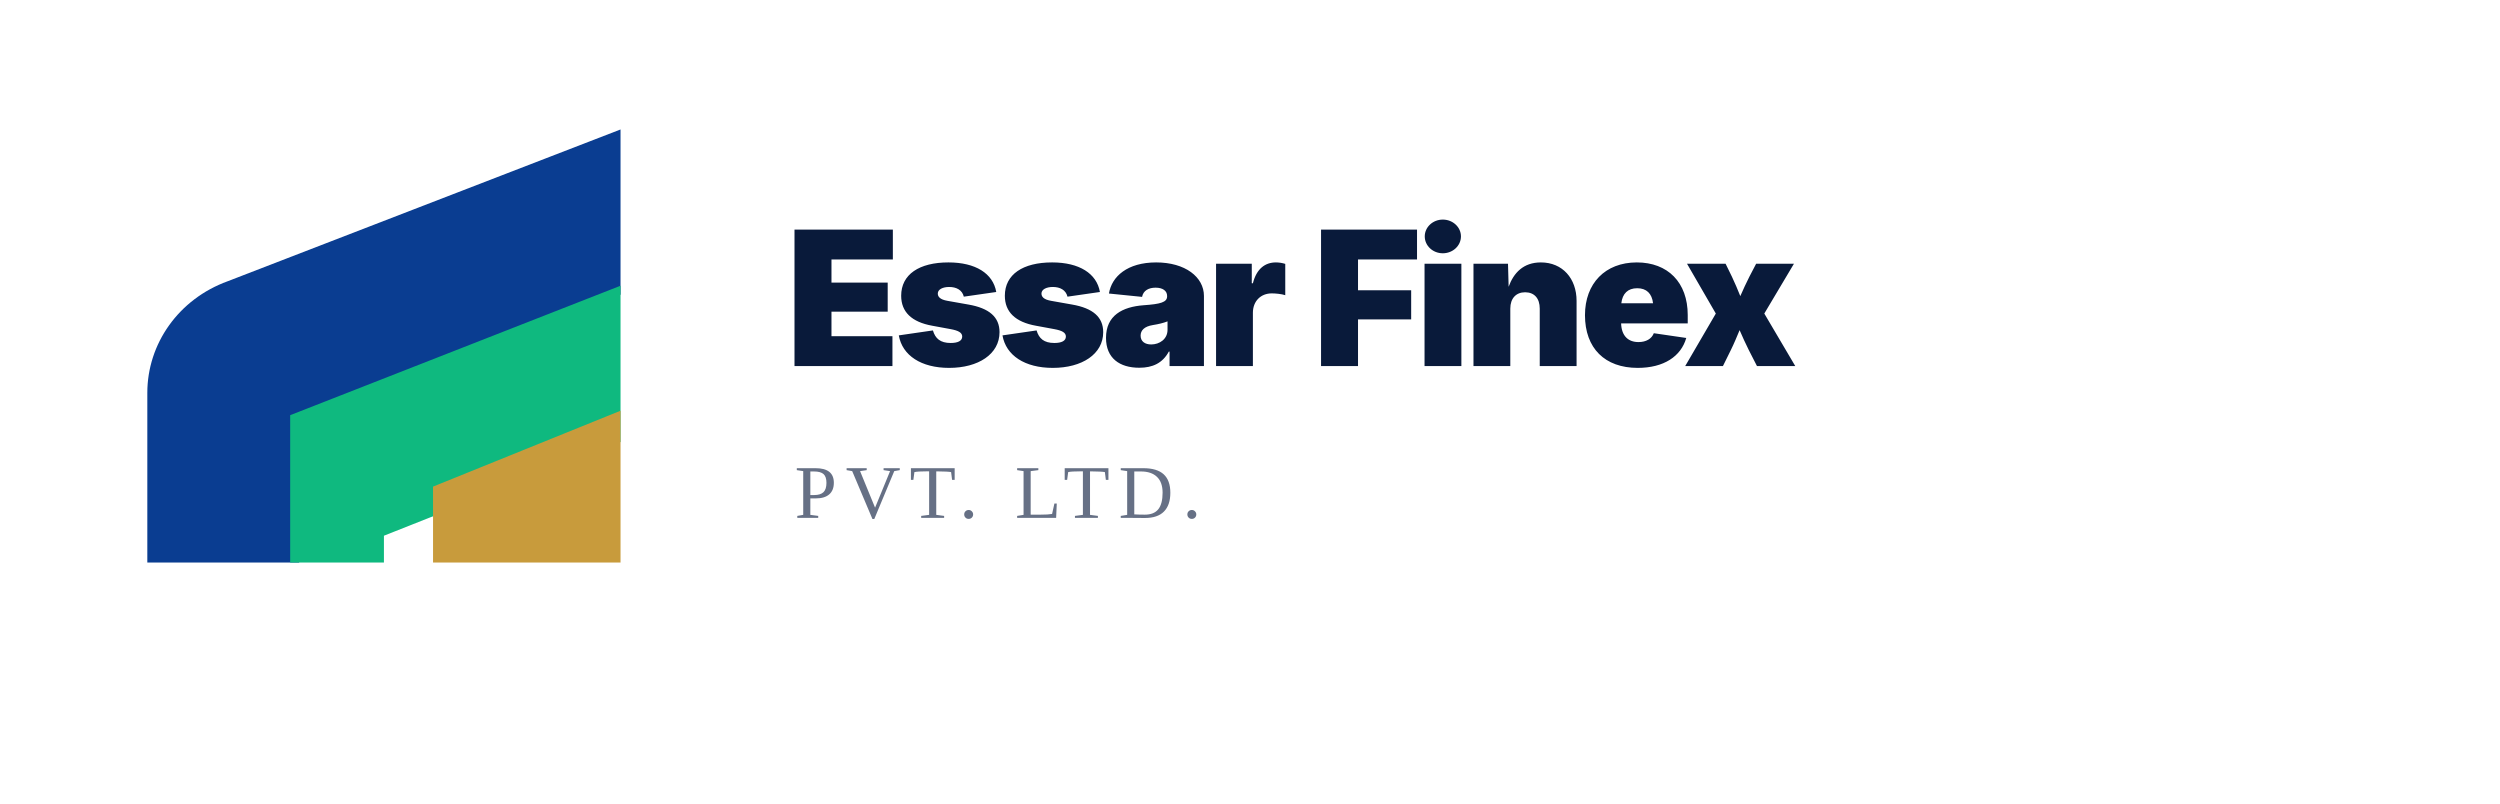
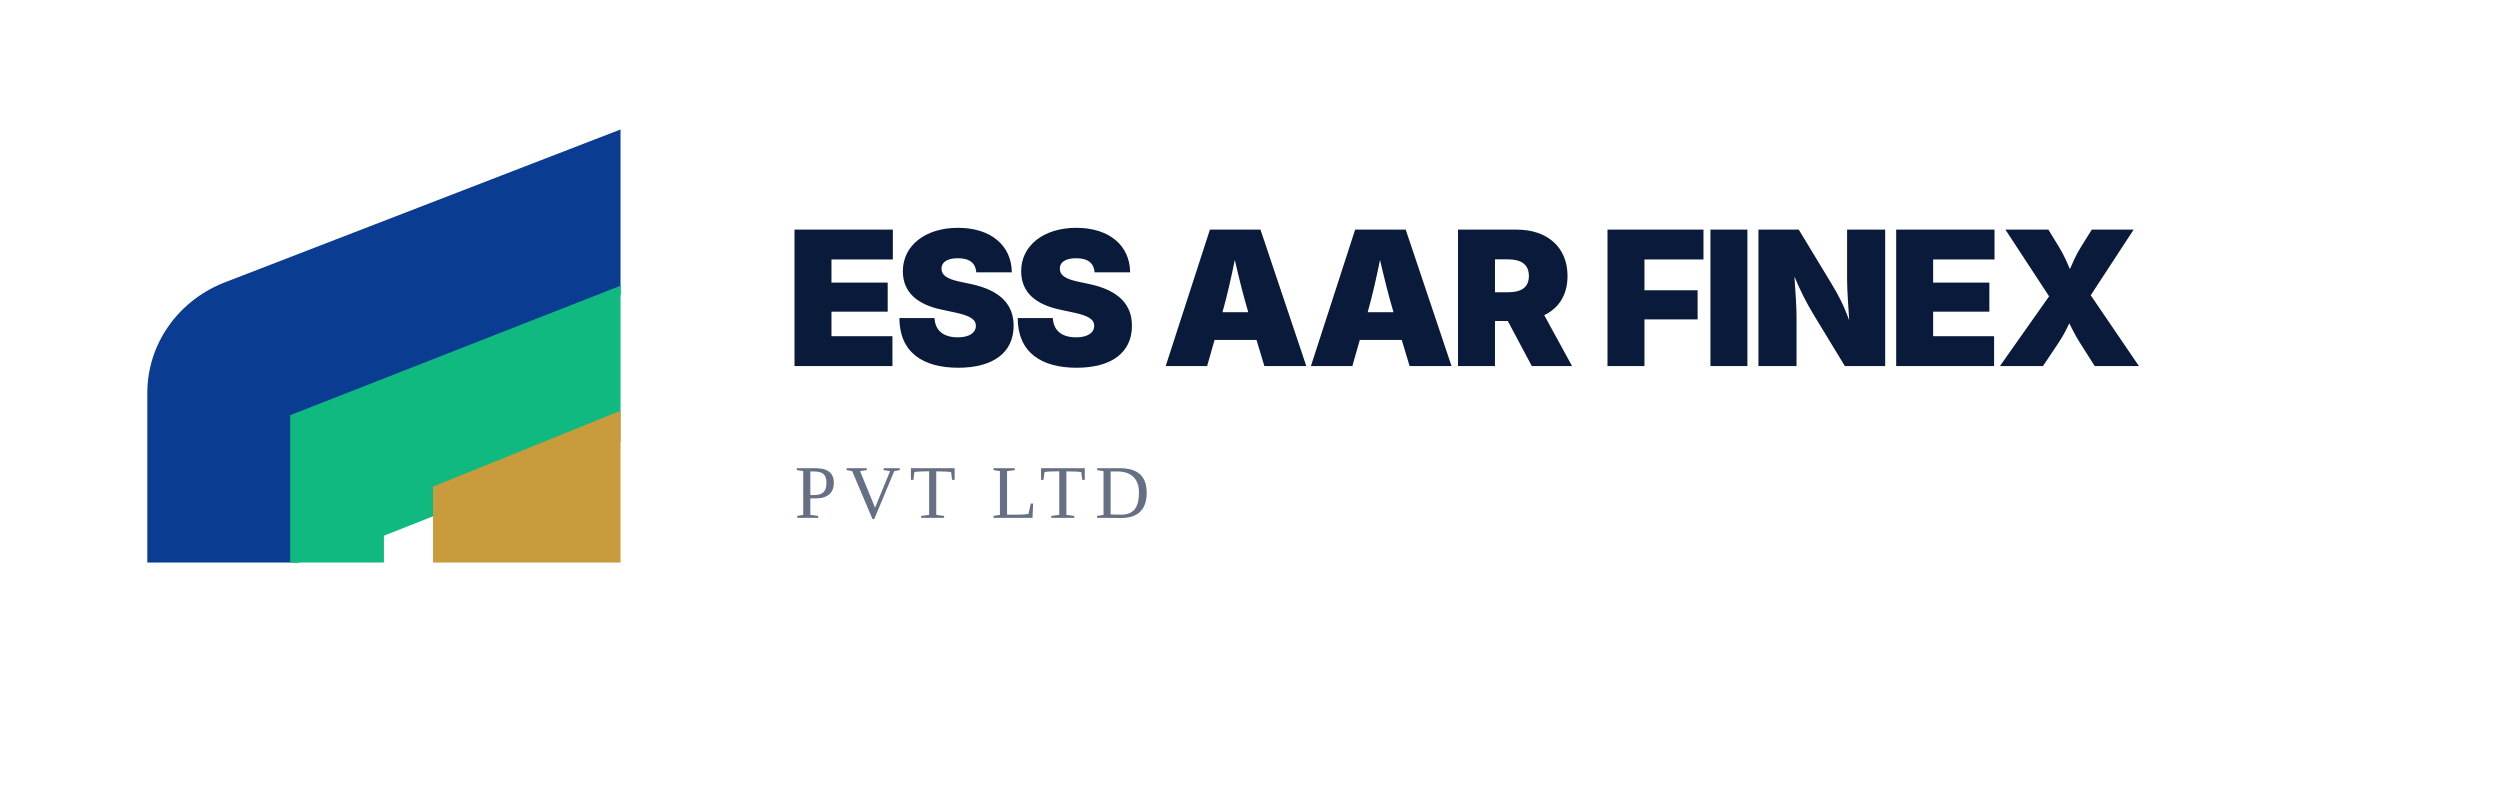
<svg xmlns="http://www.w3.org/2000/svg" viewBox="0 0 560 180">
  <path d="M33 126V88c0-11 7-21 18-25l88-34v37l-72 28v32H33Z" fill="#0A3D91" />
  <path d="M65 126V93l74-29v35l-53 21v6H65Z" fill="#0FB97F" />
  <path d="M97 126v-17l42-17v34H97Z" fill="#C89B3C" />
-   <text x="176" y="82" font-family="Inter, Arial, sans-serif" font-weight="850" letter-spacing="-0.035em" fill="#091A3A" font-size="42">Essar Finex</text>
-   <text x="178" y="116" fill="#667085" font-size="17" letter-spacing="2">PVT. LTD.</text>
+   <text x="176" y="82" font-family="Inter, Arial, sans-serif" font-weight="850" letter-spacing="-0.035em" fill="#091A3A" font-size="42">ESS AAR FINEX</text>
+   <text x="178" y="116" fill="#667085" font-size="17" letter-spacing="2">PVT LTD</text>
</svg>
